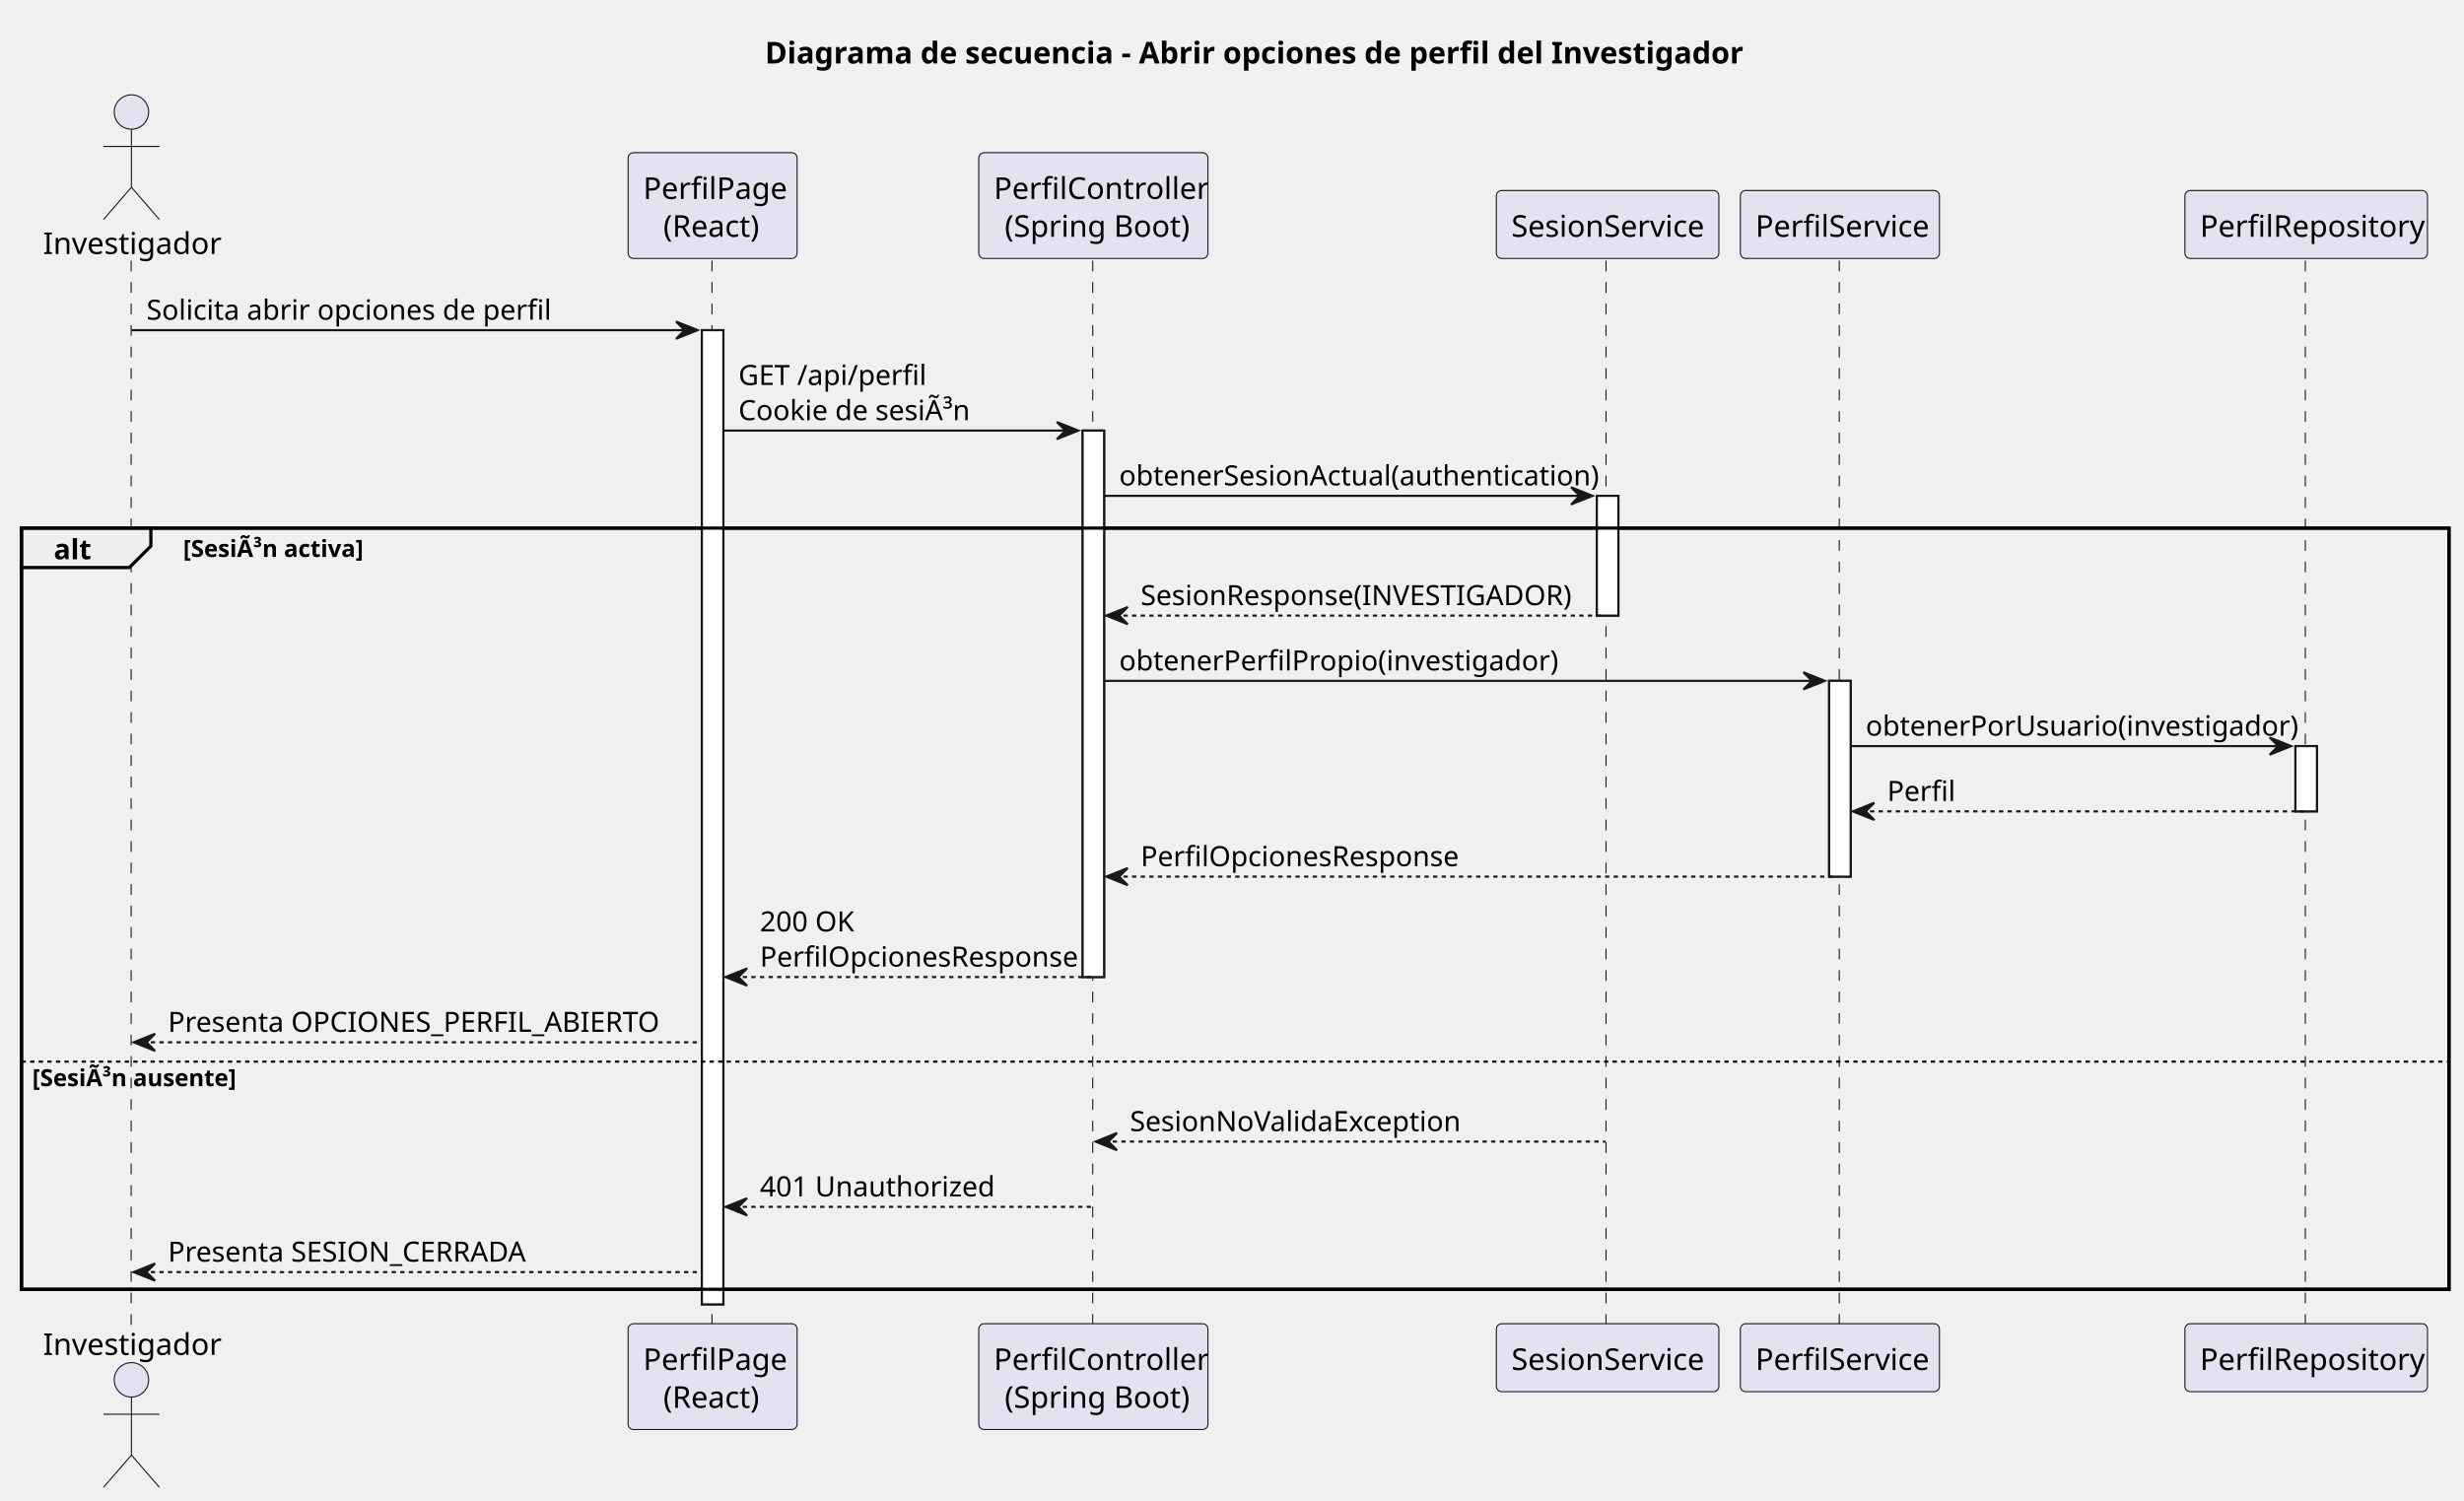
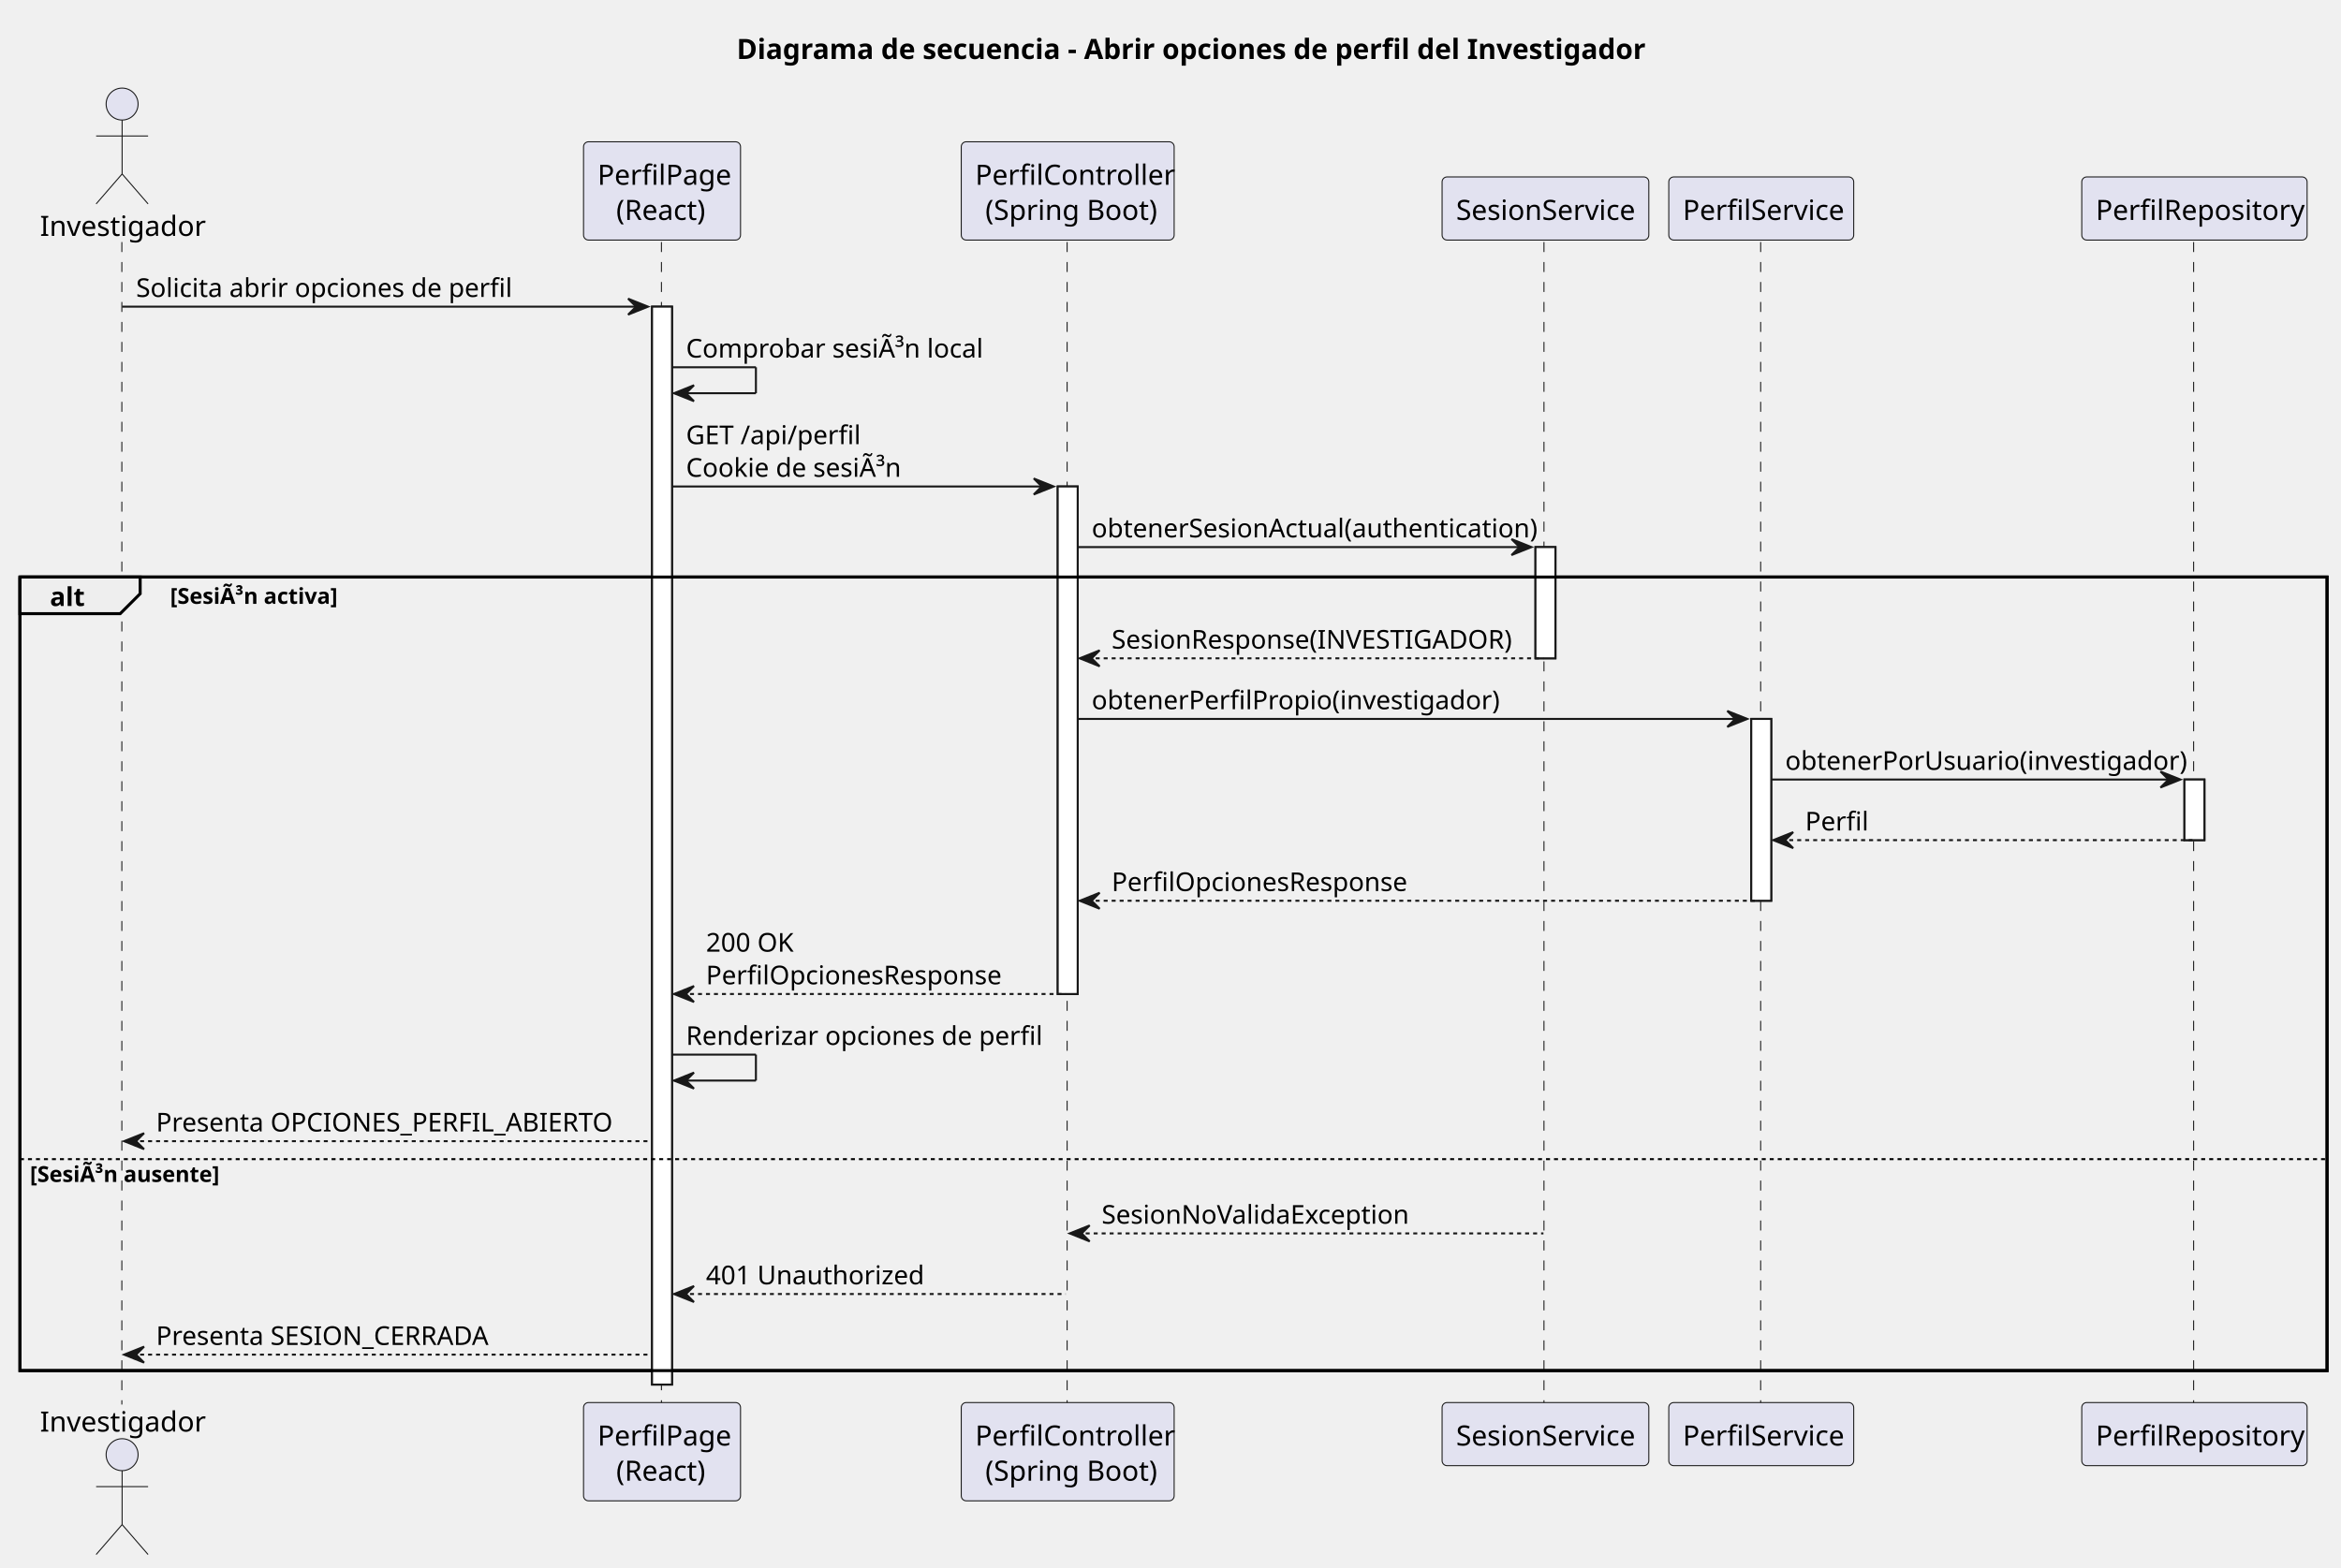
- <svg xmlns="http://www.w3.org/2000/svg" contentStyleType="text/css" data-diagram-type="SEQUENCE" height="698px" preserveAspectRatio="none" style="width:1146px;height:698px;background:#FFFFFF;" version="1.1" viewBox="0 0 1146 698" width="1146px" zoomAndPan="magnify">
+ <svg xmlns="http://www.w3.org/2000/svg" contentStyleType="text/css" data-diagram-type="SEQUENCE" height="785px" preserveAspectRatio="none" style="width:1172px;height:785px;background:#FFFFFF;" version="1.1" viewBox="0 0 1172 785" width="1172px" zoomAndPan="magnify">
  <defs />
  <g>
-     <text fill="#000000" font-family="sans-serif" font-size="14" font-weight="bold" lengthAdjust="spacing" textLength="436.461" x="355.775" y="29.533">Diagrama de secuencia - Abrir opciones de perfil del Investigador</text>
-     <g>
-       <rect fill="#FFFFFF" height="453.109" style="stroke:#181818;stroke-width:1;" width="10" x="326.44" y="153.57" />
-     </g>
-     <g>
-       <rect fill="#FFFFFF" height="254.164" style="stroke:#181818;stroke-width:1;" width="10" x="503.517" y="200.273" />
-     </g>
-     <g>
-       <rect fill="#FFFFFF" height="55.703" style="stroke:#181818;stroke-width:1;" width="10" x="742.698" y="230.625" />
-     </g>
-     <g>
-       <rect fill="#FFFFFF" height="91.055" style="stroke:#181818;stroke-width:1;" width="10" x="850.732" y="316.68" />
-     </g>
-     <g>
-       <rect fill="#FFFFFF" height="30.352" style="stroke:#181818;stroke-width:1;" width="10" x="1067.604" y="347.031" />
-     </g>
-     <rect fill="none" height="354.055" style="stroke:#000000;stroke-width:1.5;" width="1129.011" x="10" y="245.625" />
-     <g>
-       <rect fill="#000000" fill-opacity="0" height="495.461" width="8" x="57.134" y="121.219" />
-       <line style="stroke:#181818;stroke-width:0.5;stroke-dasharray:5,5;" x1="61" x2="61" y1="121.219" y2="616.68" />
-     </g>
-     <g>
-       <rect fill="#000000" fill-opacity="0" height="495.461" width="8" x="327.44" y="121.219" />
-       <line style="stroke:#181818;stroke-width:0.5;stroke-dasharray:5,5;" x1="331.144" x2="331.144" y1="121.219" y2="616.68" />
-     </g>
-     <g>
-       <rect fill="#000000" fill-opacity="0" height="495.461" width="8" x="504.517" y="121.219" />
-       <line style="stroke:#181818;stroke-width:0.5;stroke-dasharray:5,5;" x1="508.224" x2="508.224" y1="121.219" y2="616.68" />
-     </g>
-     <g>
-       <rect fill="#000000" fill-opacity="0" height="495.461" width="8" x="743.698" y="121.219" />
-       <line style="stroke:#181818;stroke-width:0.5;stroke-dasharray:5,5;" x1="746.954" x2="746.954" y1="121.219" y2="616.68" />
-     </g>
-     <g>
-       <rect fill="#000000" fill-opacity="0" height="495.461" width="8" x="851.732" y="121.219" />
-       <line style="stroke:#181818;stroke-width:0.5;stroke-dasharray:5,5;" x1="855.443" x2="855.443" y1="121.219" y2="616.68" />
-     </g>
-     <g>
-       <rect fill="#000000" fill-opacity="0" height="495.461" width="8" x="1068.604" y="121.219" />
-       <line style="stroke:#181818;stroke-width:0.5;stroke-dasharray:5,5;" x1="1072.197" x2="1072.197" y1="121.219" y2="616.68" />
+     <text fill="#000000" font-family="sans-serif" font-size="14" font-weight="bold" lengthAdjust="spacing" textLength="436.461" x="368.784" y="29.533">Diagrama de secuencia - Abrir opciones de perfil del Investigador</text>
+     <g>
+       <rect fill="#FFFFFF" height="539.812" style="stroke:#181818;stroke-width:1;" width="10" x="326.44" y="153.57" />
+     </g>
+     <g>
+       <rect fill="#FFFFFF" height="254.164" style="stroke:#181818;stroke-width:1;" width="10" x="529.536" y="243.625" />
+     </g>
+     <g>
+       <rect fill="#FFFFFF" height="55.703" style="stroke:#181818;stroke-width:1;" width="10" x="768.717" y="273.977" />
+     </g>
+     <g>
+       <rect fill="#FFFFFF" height="91.055" style="stroke:#181818;stroke-width:1;" width="10" x="876.751" y="360.031" />
+     </g>
+     <g>
+       <rect fill="#FFFFFF" height="30.352" style="stroke:#181818;stroke-width:1;" width="10" x="1093.623" y="390.383" />
+     </g>
+     <rect fill="none" height="397.406" style="stroke:#000000;stroke-width:1.5;" width="1155.03" x="10" y="288.977" />
+     <g>
+       <rect fill="#000000" fill-opacity="0" height="582.164" width="8" x="57.134" y="121.219" />
+       <line style="stroke:#181818;stroke-width:0.5;stroke-dasharray:5,5;" x1="61" x2="61" y1="121.219" y2="703.383" />
+     </g>
+     <g>
+       <rect fill="#000000" fill-opacity="0" height="582.164" width="8" x="327.44" y="121.219" />
+       <line style="stroke:#181818;stroke-width:0.5;stroke-dasharray:5,5;" x1="331.144" x2="331.144" y1="121.219" y2="703.383" />
+     </g>
+     <g>
+       <rect fill="#000000" fill-opacity="0" height="582.164" width="8" x="530.536" y="121.219" />
+       <line style="stroke:#181818;stroke-width:0.5;stroke-dasharray:5,5;" x1="534.243" x2="534.243" y1="121.219" y2="703.383" />
+     </g>
+     <g>
+       <rect fill="#000000" fill-opacity="0" height="582.164" width="8" x="769.717" y="121.219" />
+       <line style="stroke:#181818;stroke-width:0.5;stroke-dasharray:5,5;" x1="772.973" x2="772.973" y1="121.219" y2="703.383" />
+     </g>
+     <g>
+       <rect fill="#000000" fill-opacity="0" height="582.164" width="8" x="877.751" y="121.219" />
+       <line style="stroke:#181818;stroke-width:0.5;stroke-dasharray:5,5;" x1="881.462" x2="881.462" y1="121.219" y2="703.383" />
+     </g>
+     <g>
+       <rect fill="#000000" fill-opacity="0" height="582.164" width="8" x="1094.623" y="121.219" />
+       <line style="stroke:#181818;stroke-width:0.5;stroke-dasharray:5,5;" x1="1098.216" x2="1098.216" y1="121.219" y2="703.383" />
    </g>
    <g class="participant participant-head" data-participant="Investigador">
      <text fill="#000000" font-family="sans-serif" font-size="14" lengthAdjust="spacing" textLength="76.269" x="20" y="118.143">Investigador</text>
      <ellipse cx="61.134" cy="52.109" fill="#E2E2F0" rx="8" ry="8" style="stroke:#181818;stroke-width:0.5;" />
      <path d="M61.134,60.109 L61.134,87.109 M48.134,68.109 L74.134,68.109 M61.134,87.109 L48.134,102.109 M61.134,87.109 L74.134,102.109" fill="none" style="stroke:#181818;stroke-width:0.5;" />
    </g>
    <g class="participant participant-tail" data-participant="Investigador">
-       <text fill="#000000" font-family="sans-serif" font-size="14" lengthAdjust="spacing" textLength="76.269" x="20" y="630.213">Investigador</text>
-       <ellipse cx="61.134" cy="641.789" fill="#E2E2F0" rx="8" ry="8" style="stroke:#181818;stroke-width:0.5;" />
-       <path d="M61.134,649.789 L61.134,676.789 M48.134,657.789 L74.134,657.789 M61.134,676.789 L48.134,691.789 M61.134,676.789 L74.134,691.789" fill="none" style="stroke:#181818;stroke-width:0.5;" />
+       <text fill="#000000" font-family="sans-serif" font-size="14" lengthAdjust="spacing" textLength="76.269" x="20" y="716.916">Investigador</text>
+       <ellipse cx="61.134" cy="728.492" fill="#E2E2F0" rx="8" ry="8" style="stroke:#181818;stroke-width:0.5;" />
+       <path d="M61.134,736.492 L61.134,763.492 M48.134,744.492 L74.134,744.492 M61.134,763.492 L48.134,778.492 M61.134,763.492 L74.134,778.492" fill="none" style="stroke:#181818;stroke-width:0.5;" />
    </g>
    <g class="participant participant-head" data-participant="Frontend">
      <rect fill="#E2E2F0" height="49.219" rx="2.5" ry="2.5" style="stroke:#181818;stroke-width:0.5;" width="78.593" x="292.144" y="71" />
      <text fill="#000000" font-family="sans-serif" font-size="14" lengthAdjust="spacing" textLength="64.593" x="299.144" y="92.533">PerfilPage</text>
      <text fill="#000000" font-family="sans-serif" font-size="14" lengthAdjust="spacing" textLength="45.897" x="308.492" y="110.143">(React)</text>
    </g>
    <g class="participant participant-tail" data-participant="Frontend">
-       <rect fill="#E2E2F0" height="49.219" rx="2.5" ry="2.5" style="stroke:#181818;stroke-width:0.5;" width="78.593" x="292.144" y="615.68" />
-       <text fill="#000000" font-family="sans-serif" font-size="14" lengthAdjust="spacing" textLength="64.593" x="299.144" y="637.213">PerfilPage</text>
-       <text fill="#000000" font-family="sans-serif" font-size="14" lengthAdjust="spacing" textLength="45.897" x="308.492" y="654.822">(React)</text>
+       <rect fill="#E2E2F0" height="49.219" rx="2.5" ry="2.5" style="stroke:#181818;stroke-width:0.5;" width="78.593" x="292.144" y="702.383" />
+       <text fill="#000000" font-family="sans-serif" font-size="14" lengthAdjust="spacing" textLength="64.593" x="299.144" y="723.916">PerfilPage</text>
+       <text fill="#000000" font-family="sans-serif" font-size="14" lengthAdjust="spacing" textLength="45.897" x="308.492" y="741.525">(React)</text>
    </g>
    <g class="participant participant-head" data-participant="Api">
-       <rect fill="#E2E2F0" height="49.219" rx="2.5" ry="2.5" style="stroke:#181818;stroke-width:0.5;" width="106.586" x="455.224" y="71" />
-       <text fill="#000000" font-family="sans-serif" font-size="14" lengthAdjust="spacing" textLength="92.586" x="462.224" y="92.533">PerfilController</text>
-       <text fill="#000000" font-family="sans-serif" font-size="14" lengthAdjust="spacing" textLength="82.482" x="467.275" y="110.143">(Spring Boot)</text>
+       <rect fill="#E2E2F0" height="49.219" rx="2.5" ry="2.5" style="stroke:#181818;stroke-width:0.5;" width="106.586" x="481.243" y="71" />
+       <text fill="#000000" font-family="sans-serif" font-size="14" lengthAdjust="spacing" textLength="92.586" x="488.243" y="92.533">PerfilController</text>
+       <text fill="#000000" font-family="sans-serif" font-size="14" lengthAdjust="spacing" textLength="82.482" x="493.294" y="110.143">(Spring Boot)</text>
    </g>
    <g class="participant participant-tail" data-participant="Api">
-       <rect fill="#E2E2F0" height="49.219" rx="2.5" ry="2.5" style="stroke:#181818;stroke-width:0.5;" width="106.586" x="455.224" y="615.68" />
-       <text fill="#000000" font-family="sans-serif" font-size="14" lengthAdjust="spacing" textLength="92.586" x="462.224" y="637.213">PerfilController</text>
-       <text fill="#000000" font-family="sans-serif" font-size="14" lengthAdjust="spacing" textLength="82.482" x="467.275" y="654.822">(Spring Boot)</text>
+       <rect fill="#E2E2F0" height="49.219" rx="2.5" ry="2.5" style="stroke:#181818;stroke-width:0.5;" width="106.586" x="481.243" y="702.383" />
+       <text fill="#000000" font-family="sans-serif" font-size="14" lengthAdjust="spacing" textLength="92.586" x="488.243" y="723.916">PerfilController</text>
+       <text fill="#000000" font-family="sans-serif" font-size="14" lengthAdjust="spacing" textLength="82.482" x="493.294" y="741.525">(Spring Boot)</text>
    </g>
    <g class="participant participant-head" data-participant="Sesion">
-       <rect fill="#E2E2F0" height="31.609" rx="2.5" ry="2.5" style="stroke:#181818;stroke-width:0.5;" width="103.489" x="695.954" y="88.609" />
-       <text fill="#000000" font-family="sans-serif" font-size="14" lengthAdjust="spacing" textLength="89.489" x="702.954" y="110.143">SesionService</text>
+       <rect fill="#E2E2F0" height="31.609" rx="2.5" ry="2.5" style="stroke:#181818;stroke-width:0.5;" width="103.489" x="721.973" y="88.609" />
+       <text fill="#000000" font-family="sans-serif" font-size="14" lengthAdjust="spacing" textLength="89.489" x="728.973" y="110.143">SesionService</text>
    </g>
    <g class="participant participant-tail" data-participant="Sesion">
-       <rect fill="#E2E2F0" height="31.609" rx="2.5" ry="2.5" style="stroke:#181818;stroke-width:0.5;" width="103.489" x="695.954" y="615.68" />
-       <text fill="#000000" font-family="sans-serif" font-size="14" lengthAdjust="spacing" textLength="89.489" x="702.954" y="637.213">SesionService</text>
+       <rect fill="#E2E2F0" height="31.609" rx="2.5" ry="2.5" style="stroke:#181818;stroke-width:0.5;" width="103.489" x="721.973" y="702.383" />
+       <text fill="#000000" font-family="sans-serif" font-size="14" lengthAdjust="spacing" textLength="89.489" x="728.973" y="723.916">SesionService</text>
    </g>
    <g class="participant participant-head" data-participant="PerfilService">
-       <rect fill="#E2E2F0" height="31.609" rx="2.5" ry="2.5" style="stroke:#181818;stroke-width:0.5;" width="92.579" x="809.443" y="88.609" />
-       <text fill="#000000" font-family="sans-serif" font-size="14" lengthAdjust="spacing" textLength="78.579" x="816.443" y="110.143">PerfilService</text>
+       <rect fill="#E2E2F0" height="31.609" rx="2.5" ry="2.5" style="stroke:#181818;stroke-width:0.5;" width="92.579" x="835.462" y="88.609" />
+       <text fill="#000000" font-family="sans-serif" font-size="14" lengthAdjust="spacing" textLength="78.579" x="842.462" y="110.143">PerfilService</text>
    </g>
    <g class="participant participant-tail" data-participant="PerfilService">
-       <rect fill="#E2E2F0" height="31.609" rx="2.5" ry="2.5" style="stroke:#181818;stroke-width:0.5;" width="92.579" x="809.443" y="615.68" />
-       <text fill="#000000" font-family="sans-serif" font-size="14" lengthAdjust="spacing" textLength="78.579" x="816.443" y="637.213">PerfilService</text>
+       <rect fill="#E2E2F0" height="31.609" rx="2.5" ry="2.5" style="stroke:#181818;stroke-width:0.5;" width="92.579" x="835.462" y="702.383" />
+       <text fill="#000000" font-family="sans-serif" font-size="14" lengthAdjust="spacing" textLength="78.579" x="842.462" y="723.916">PerfilService</text>
    </g>
    <g class="participant participant-head" data-participant="PerfilRepository">
-       <rect fill="#E2E2F0" height="31.609" rx="2.5" ry="2.5" style="stroke:#181818;stroke-width:0.5;" width="112.814" x="1016.197" y="88.609" />
-       <text fill="#000000" font-family="sans-serif" font-size="14" lengthAdjust="spacing" textLength="98.814" x="1023.197" y="110.143">PerfilRepository</text>
+       <rect fill="#E2E2F0" height="31.609" rx="2.5" ry="2.5" style="stroke:#181818;stroke-width:0.5;" width="112.814" x="1042.216" y="88.609" />
+       <text fill="#000000" font-family="sans-serif" font-size="14" lengthAdjust="spacing" textLength="98.814" x="1049.216" y="110.143">PerfilRepository</text>
    </g>
    <g class="participant participant-tail" data-participant="PerfilRepository">
-       <rect fill="#E2E2F0" height="31.609" rx="2.5" ry="2.5" style="stroke:#181818;stroke-width:0.5;" width="112.814" x="1016.197" y="615.68" />
-       <text fill="#000000" font-family="sans-serif" font-size="14" lengthAdjust="spacing" textLength="98.814" x="1023.197" y="637.213">PerfilRepository</text>
-     </g>
-     <g>
-       <rect fill="#FFFFFF" height="453.109" style="stroke:#181818;stroke-width:1;" width="10" x="326.44" y="153.57" />
-     </g>
-     <g>
-       <rect fill="#FFFFFF" height="254.164" style="stroke:#181818;stroke-width:1;" width="10" x="503.517" y="200.273" />
-     </g>
-     <g>
-       <rect fill="#FFFFFF" height="55.703" style="stroke:#181818;stroke-width:1;" width="10" x="742.698" y="230.625" />
-     </g>
-     <g>
-       <rect fill="#FFFFFF" height="91.055" style="stroke:#181818;stroke-width:1;" width="10" x="850.732" y="316.68" />
-     </g>
-     <g>
-       <rect fill="#FFFFFF" height="30.352" style="stroke:#181818;stroke-width:1;" width="10" x="1067.604" y="347.031" />
+       <rect fill="#E2E2F0" height="31.609" rx="2.5" ry="2.5" style="stroke:#181818;stroke-width:0.5;" width="112.814" x="1042.216" y="702.383" />
+       <text fill="#000000" font-family="sans-serif" font-size="14" lengthAdjust="spacing" textLength="98.814" x="1049.216" y="723.916">PerfilRepository</text>
+     </g>
+     <g>
+       <rect fill="#FFFFFF" height="539.812" style="stroke:#181818;stroke-width:1;" width="10" x="326.44" y="153.57" />
+     </g>
+     <g>
+       <rect fill="#FFFFFF" height="254.164" style="stroke:#181818;stroke-width:1;" width="10" x="529.536" y="243.625" />
+     </g>
+     <g>
+       <rect fill="#FFFFFF" height="55.703" style="stroke:#181818;stroke-width:1;" width="10" x="768.717" y="273.977" />
+     </g>
+     <g>
+       <rect fill="#FFFFFF" height="91.055" style="stroke:#181818;stroke-width:1;" width="10" x="876.751" y="360.031" />
+     </g>
+     <g>
+       <rect fill="#FFFFFF" height="30.352" style="stroke:#181818;stroke-width:1;" width="10" x="1093.623" y="390.383" />
    </g>
    <g class="message" data-participant-1="Investigador" data-participant-2="Frontend">
      <polygon fill="#181818" points="314.44,149.57,324.44,153.57,314.44,157.57,318.44,153.57" style="stroke:#181818;stroke-width:1;" />
      <line style="stroke:#181818;stroke-width:1;" x1="61.134" x2="320.44" y1="153.57" y2="153.57" />
      <text fill="#000000" font-family="sans-serif" font-size="13" lengthAdjust="spacing" textLength="177.036" x="68.134" y="148.714">Solicita abrir opciones de perfil</text>
    </g>
+     <g class="message" data-participant-1="Frontend" data-participant-2="Frontend">
+       <line style="stroke:#181818;stroke-width:1;" x1="336.44" x2="378.44" y1="183.922" y2="183.922" />
+       <line style="stroke:#181818;stroke-width:1;" x1="378.44" x2="378.44" y1="183.922" y2="196.922" />
+       <line style="stroke:#181818;stroke-width:1;" x1="337.44" x2="378.44" y1="196.922" y2="196.922" />
+       <polygon fill="#181818" points="347.44,192.922,337.44,196.922,347.44,200.922,343.44,196.922" style="stroke:#181818;stroke-width:1;" />
+       <text fill="#000000" font-family="sans-serif" font-size="13" lengthAdjust="spacing" textLength="142.333" x="343.44" y="179.065">Comprobar sesiÃ³n local</text>
+     </g>
    <g class="message" data-participant-1="Frontend" data-participant-2="Api">
-       <polygon fill="#181818" points="491.517,196.273,501.517,200.273,491.517,204.273,495.517,200.273" style="stroke:#181818;stroke-width:1;" />
-       <line style="stroke:#181818;stroke-width:1;" x1="336.44" x2="497.517" y1="200.273" y2="200.273" />
-       <text fill="#000000" font-family="sans-serif" font-size="13" lengthAdjust="spacing" textLength="83.085" x="343.44" y="179.065">GET /api/perfil</text>
-       <text fill="#000000" font-family="sans-serif" font-size="13" lengthAdjust="spacing" textLength="105.498" x="343.44" y="195.417">Cookie de sesiÃ³n</text>
+       <polygon fill="#181818" points="517.536,239.625,527.536,243.625,517.536,247.625,521.536,243.625" style="stroke:#181818;stroke-width:1;" />
+       <line style="stroke:#181818;stroke-width:1;" x1="336.44" x2="523.536" y1="243.625" y2="243.625" />
+       <text fill="#000000" font-family="sans-serif" font-size="13" lengthAdjust="spacing" textLength="83.085" x="343.44" y="222.417">GET /api/perfil</text>
+       <text fill="#000000" font-family="sans-serif" font-size="13" lengthAdjust="spacing" textLength="105.498" x="343.44" y="238.769">Cookie de sesiÃ³n</text>
    </g>
    <g class="message" data-participant-1="Api" data-participant-2="Sesion">
-       <polygon fill="#181818" points="730.698,226.625,740.698,230.625,730.698,234.625,734.698,230.625" style="stroke:#181818;stroke-width:1;" />
-       <line style="stroke:#181818;stroke-width:1;" x1="513.517" x2="736.698" y1="230.625" y2="230.625" />
-       <text fill="#000000" font-family="sans-serif" font-size="13" lengthAdjust="spacing" textLength="209.581" x="520.517" y="225.769">obtenerSesionActual(authentication)</text>
-     </g>
-     <path d="M10,245.625 L70.171,245.625 L70.171,253.977 L60.171,263.977 L10,263.977 L10,245.625" fill="#EEEEEE" style="stroke:#000000;stroke-width:1.5;" />
-     <rect fill="none" height="354.055" style="stroke:#000000;stroke-width:1.5;" width="1129.011" x="10" y="245.625" />
-     <text fill="#000000" font-family="sans-serif" font-size="13" font-weight="bold" lengthAdjust="spacing" textLength="15.171" x="25" y="260.12">alt</text>
-     <text fill="#000000" font-family="sans-serif" font-size="11" font-weight="bold" lengthAdjust="spacing" textLength="82.527" x="85.171" y="259.044">[SesiÃ³n activa]</text>
+       <polygon fill="#181818" points="756.717,269.977,766.717,273.977,756.717,277.977,760.717,273.977" style="stroke:#181818;stroke-width:1;" />
+       <line style="stroke:#181818;stroke-width:1;" x1="539.536" x2="762.717" y1="273.977" y2="273.977" />
+       <text fill="#000000" font-family="sans-serif" font-size="13" lengthAdjust="spacing" textLength="209.581" x="546.536" y="269.12">obtenerSesionActual(authentication)</text>
+     </g>
+     <path d="M10,288.977 L70.171,288.977 L70.171,297.328 L60.171,307.328 L10,307.328 L10,288.977" fill="#EEEEEE" style="stroke:#000000;stroke-width:1.5;" />
+     <rect fill="none" height="397.406" style="stroke:#000000;stroke-width:1.5;" width="1155.03" x="10" y="288.977" />
+     <text fill="#000000" font-family="sans-serif" font-size="13" font-weight="bold" lengthAdjust="spacing" textLength="15.171" x="25" y="303.472">alt</text>
+     <text fill="#000000" font-family="sans-serif" font-size="11" font-weight="bold" lengthAdjust="spacing" textLength="82.527" x="85.171" y="302.396">[SesiÃ³n activa]</text>
    <g class="message" data-participant-1="Sesion" data-participant-2="Api">
-       <polygon fill="#181818" points="524.517,282.328,514.517,286.328,524.517,290.328,520.517,286.328" style="stroke:#181818;stroke-width:1;" />
-       <line style="stroke:#181818;stroke-width:1;stroke-dasharray:2,2;" x1="518.517" x2="746.698" y1="286.328" y2="286.328" />
-       <text fill="#000000" font-family="sans-serif" font-size="13" lengthAdjust="spacing" textLength="205.182" x="530.517" y="281.472">SesionResponse(INVESTIGADOR)</text>
+       <polygon fill="#181818" points="550.536,325.68,540.536,329.68,550.536,333.68,546.536,329.68" style="stroke:#181818;stroke-width:1;" />
+       <line style="stroke:#181818;stroke-width:1;stroke-dasharray:2,2;" x1="544.536" x2="772.717" y1="329.68" y2="329.68" />
+       <text fill="#000000" font-family="sans-serif" font-size="13" lengthAdjust="spacing" textLength="205.182" x="556.536" y="324.823">SesionResponse(INVESTIGADOR)</text>
    </g>
    <g class="message" data-participant-1="Api" data-participant-2="PerfilService">
-       <polygon fill="#181818" points="838.732,312.68,848.732,316.68,838.732,320.68,842.732,316.68" style="stroke:#181818;stroke-width:1;" />
-       <line style="stroke:#181818;stroke-width:1;" x1="513.517" x2="844.732" y1="316.68" y2="316.68" />
-       <text fill="#000000" font-family="sans-serif" font-size="13" lengthAdjust="spacing" textLength="190.042" x="520.517" y="311.823">obtenerPerfilPropio(investigador)</text>
+       <polygon fill="#181818" points="864.751,356.031,874.751,360.031,864.751,364.031,868.751,360.031" style="stroke:#181818;stroke-width:1;" />
+       <line style="stroke:#181818;stroke-width:1;" x1="539.536" x2="870.751" y1="360.031" y2="360.031" />
+       <text fill="#000000" font-family="sans-serif" font-size="13" lengthAdjust="spacing" textLength="190.042" x="546.536" y="355.175">obtenerPerfilPropio(investigador)</text>
    </g>
    <g class="message" data-participant-1="PerfilService" data-participant-2="PerfilRepository">
-       <polygon fill="#181818" points="1055.604,343.031,1065.604,347.031,1055.604,351.031,1059.604,347.031" style="stroke:#181818;stroke-width:1;" />
-       <line style="stroke:#181818;stroke-width:1;" x1="860.732" x2="1061.604" y1="347.031" y2="347.031" />
-       <text fill="#000000" font-family="sans-serif" font-size="13" lengthAdjust="spacing" textLength="187.872" x="867.732" y="342.175">obtenerPorUsuario(investigador)</text>
+       <polygon fill="#181818" points="1081.623,386.383,1091.623,390.383,1081.623,394.383,1085.623,390.383" style="stroke:#181818;stroke-width:1;" />
+       <line style="stroke:#181818;stroke-width:1;" x1="886.751" x2="1087.623" y1="390.383" y2="390.383" />
+       <text fill="#000000" font-family="sans-serif" font-size="13" lengthAdjust="spacing" textLength="187.872" x="893.751" y="385.526">obtenerPorUsuario(investigador)</text>
    </g>
    <g class="message" data-participant-1="PerfilRepository" data-participant-2="PerfilService">
-       <polygon fill="#181818" points="871.732,373.383,861.732,377.383,871.732,381.383,867.732,377.383" style="stroke:#181818;stroke-width:1;" />
-       <line style="stroke:#181818;stroke-width:1;stroke-dasharray:2,2;" x1="865.732" x2="1071.604" y1="377.383" y2="377.383" />
-       <text fill="#000000" font-family="sans-serif" font-size="13" lengthAdjust="spacing" textLength="29.618" x="877.732" y="372.526">Perfil</text>
+       <polygon fill="#181818" points="897.751,416.734,887.751,420.734,897.751,424.734,893.751,420.734" style="stroke:#181818;stroke-width:1;" />
+       <line style="stroke:#181818;stroke-width:1;stroke-dasharray:2,2;" x1="891.751" x2="1097.623" y1="420.734" y2="420.734" />
+       <text fill="#000000" font-family="sans-serif" font-size="13" lengthAdjust="spacing" textLength="29.618" x="903.751" y="415.878">Perfil</text>
    </g>
    <g class="message" data-participant-1="PerfilService" data-participant-2="Api">
-       <polygon fill="#181818" points="524.517,403.734,514.517,407.734,524.517,411.734,520.517,407.734" style="stroke:#181818;stroke-width:1;" />
-       <line style="stroke:#181818;stroke-width:1;stroke-dasharray:2,2;" x1="518.517" x2="854.732" y1="407.734" y2="407.734" />
-       <text fill="#000000" font-family="sans-serif" font-size="13" lengthAdjust="spacing" textLength="143.076" x="530.517" y="402.878">PerfilOpcionesResponse</text>
+       <polygon fill="#181818" points="550.536,447.086,540.536,451.086,550.536,455.086,546.536,451.086" style="stroke:#181818;stroke-width:1;" />
+       <line style="stroke:#181818;stroke-width:1;stroke-dasharray:2,2;" x1="544.536" x2="880.751" y1="451.086" y2="451.086" />
+       <text fill="#000000" font-family="sans-serif" font-size="13" lengthAdjust="spacing" textLength="143.076" x="556.536" y="446.229">PerfilOpcionesResponse</text>
    </g>
    <g class="message" data-participant-1="Api" data-participant-2="Frontend">
-       <polygon fill="#181818" points="347.44,450.438,337.44,454.438,347.44,458.438,343.44,454.438" style="stroke:#181818;stroke-width:1;" />
-       <line style="stroke:#181818;stroke-width:1;stroke-dasharray:2,2;" x1="341.44" x2="507.517" y1="454.438" y2="454.438" />
-       <text fill="#000000" font-family="sans-serif" font-size="13" lengthAdjust="spacing" textLength="44.084" x="353.44" y="433.229">200 OK</text>
-       <text fill="#000000" font-family="sans-serif" font-size="13" lengthAdjust="spacing" textLength="143.076" x="353.44" y="449.581">PerfilOpcionesResponse</text>
+       <polygon fill="#181818" points="347.44,493.789,337.44,497.789,347.44,501.789,343.44,497.789" style="stroke:#181818;stroke-width:1;" />
+       <line style="stroke:#181818;stroke-width:1;stroke-dasharray:2,2;" x1="341.44" x2="533.536" y1="497.789" y2="497.789" />
+       <text fill="#000000" font-family="sans-serif" font-size="13" lengthAdjust="spacing" textLength="44.084" x="353.44" y="476.581">200 OK</text>
+       <text fill="#000000" font-family="sans-serif" font-size="13" lengthAdjust="spacing" textLength="143.076" x="353.44" y="492.933">PerfilOpcionesResponse</text>
+     </g>
+     <g class="message" data-participant-1="Frontend" data-participant-2="Frontend">
+       <line style="stroke:#181818;stroke-width:1;" x1="336.44" x2="378.44" y1="528.141" y2="528.141" />
+       <line style="stroke:#181818;stroke-width:1;" x1="378.44" x2="378.44" y1="528.141" y2="541.141" />
+       <line style="stroke:#181818;stroke-width:1;" x1="337.44" x2="378.44" y1="541.141" y2="541.141" />
+       <polygon fill="#181818" points="347.44,537.141,337.44,541.141,347.44,545.141,343.44,541.141" style="stroke:#181818;stroke-width:1;" />
+       <text fill="#000000" font-family="sans-serif" font-size="13" lengthAdjust="spacing" textLength="169.095" x="343.44" y="523.284">Renderizar opciones de perfil</text>
    </g>
    <g class="message" data-participant-1="Frontend" data-participant-2="Investigador">
-       <polygon fill="#181818" points="72.134,480.789,62.134,484.789,72.134,488.789,68.134,484.789" style="stroke:#181818;stroke-width:1;" />
-       <line style="stroke:#181818;stroke-width:1;stroke-dasharray:2,2;" x1="66.134" x2="325.44" y1="484.789" y2="484.789" />
-       <text fill="#000000" font-family="sans-serif" font-size="13" lengthAdjust="spacing" textLength="241.306" x="78.134" y="479.933">Presenta OPCIONES_PERFIL_ABIERTO</text>
-     </g>
-     <line style="stroke:#000000;stroke-width:1;stroke-dasharray:2,2;" x1="10" x2="1139.011" y1="493.789" y2="493.789" />
-     <text fill="#000000" font-family="sans-serif" font-size="11" font-weight="bold" lengthAdjust="spacing" textLength="92.909" x="15" y="505.208">[SesiÃ³n ausente]</text>
+       <polygon fill="#181818" points="72.134,567.492,62.134,571.492,72.134,575.492,68.134,571.492" style="stroke:#181818;stroke-width:1;" />
+       <line style="stroke:#181818;stroke-width:1;stroke-dasharray:2,2;" x1="66.134" x2="325.44" y1="571.492" y2="571.492" />
+       <text fill="#000000" font-family="sans-serif" font-size="13" lengthAdjust="spacing" textLength="241.306" x="78.134" y="566.636">Presenta OPCIONES_PERFIL_ABIERTO</text>
+     </g>
+     <line style="stroke:#000000;stroke-width:1;stroke-dasharray:2,2;" x1="10" x2="1165.03" y1="580.492" y2="580.492" />
+     <text fill="#000000" font-family="sans-serif" font-size="11" font-weight="bold" lengthAdjust="spacing" textLength="92.909" x="15" y="591.911">[SesiÃ³n ausente]</text>
    <g class="message" data-participant-1="Sesion" data-participant-2="Api">
-       <polygon fill="#181818" points="519.517,526.977,509.517,530.977,519.517,534.977,515.517,530.977" style="stroke:#181818;stroke-width:1;" />
-       <line style="stroke:#181818;stroke-width:1;stroke-dasharray:2,2;" x1="513.517" x2="746.698" y1="530.977" y2="530.977" />
-       <text fill="#000000" font-family="sans-serif" font-size="13" lengthAdjust="spacing" textLength="149.595" x="525.517" y="526.12">SesionNoValidaException</text>
+       <polygon fill="#181818" points="545.536,613.68,535.536,617.68,545.536,621.68,541.536,617.68" style="stroke:#181818;stroke-width:1;" />
+       <line style="stroke:#181818;stroke-width:1;stroke-dasharray:2,2;" x1="539.536" x2="772.717" y1="617.68" y2="617.68" />
+       <text fill="#000000" font-family="sans-serif" font-size="13" lengthAdjust="spacing" textLength="149.595" x="551.536" y="612.823">SesionNoValidaException</text>
    </g>
    <g class="message" data-participant-1="Api" data-participant-2="Frontend">
-       <polygon fill="#181818" points="347.44,557.328,337.44,561.328,347.44,565.328,343.44,561.328" style="stroke:#181818;stroke-width:1;" />
-       <line style="stroke:#181818;stroke-width:1;stroke-dasharray:2,2;" x1="341.44" x2="507.517" y1="561.328" y2="561.328" />
-       <text fill="#000000" font-family="sans-serif" font-size="13" lengthAdjust="spacing" textLength="102.629" x="353.44" y="556.472">401 Unauthorized</text>
+       <polygon fill="#181818" points="347.44,644.031,337.44,648.031,347.44,652.031,343.44,648.031" style="stroke:#181818;stroke-width:1;" />
+       <line style="stroke:#181818;stroke-width:1;stroke-dasharray:2,2;" x1="341.44" x2="533.536" y1="648.031" y2="648.031" />
+       <text fill="#000000" font-family="sans-serif" font-size="13" lengthAdjust="spacing" textLength="102.629" x="353.44" y="643.175">401 Unauthorized</text>
    </g>
    <g class="message" data-participant-1="Frontend" data-participant-2="Investigador">
-       <polygon fill="#181818" points="72.134,587.68,62.134,591.68,72.134,595.68,68.134,591.68" style="stroke:#181818;stroke-width:1;" />
-       <line style="stroke:#181818;stroke-width:1;stroke-dasharray:2,2;" x1="66.134" x2="325.44" y1="591.68" y2="591.68" />
-       <text fill="#000000" font-family="sans-serif" font-size="13" lengthAdjust="spacing" textLength="175.564" x="78.134" y="586.823">Presenta SESION_CERRADA</text>
+       <polygon fill="#181818" points="72.134,674.383,62.134,678.383,72.134,682.383,68.134,678.383" style="stroke:#181818;stroke-width:1;" />
+       <line style="stroke:#181818;stroke-width:1;stroke-dasharray:2,2;" x1="66.134" x2="325.44" y1="678.383" y2="678.383" />
+       <text fill="#000000" font-family="sans-serif" font-size="13" lengthAdjust="spacing" textLength="175.564" x="78.134" y="673.526">Presenta SESION_CERRADA</text>
    </g>
  </g>
</svg>
